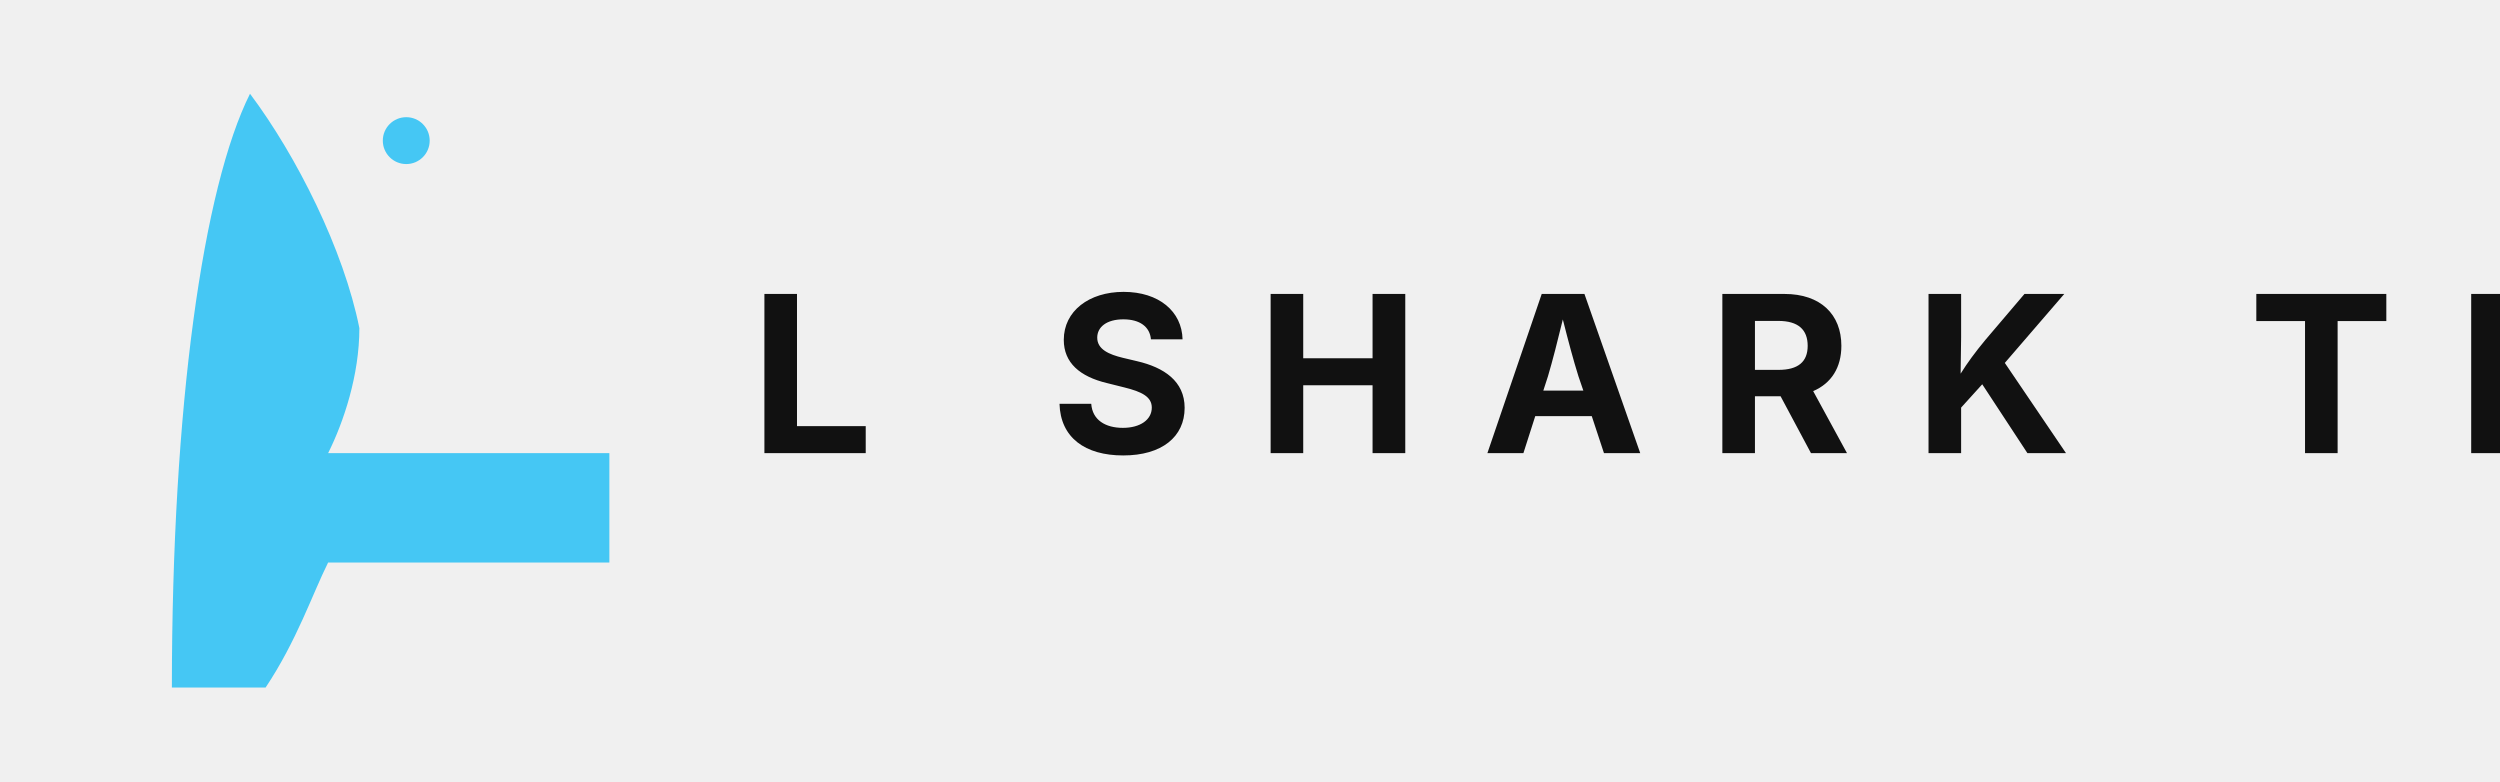
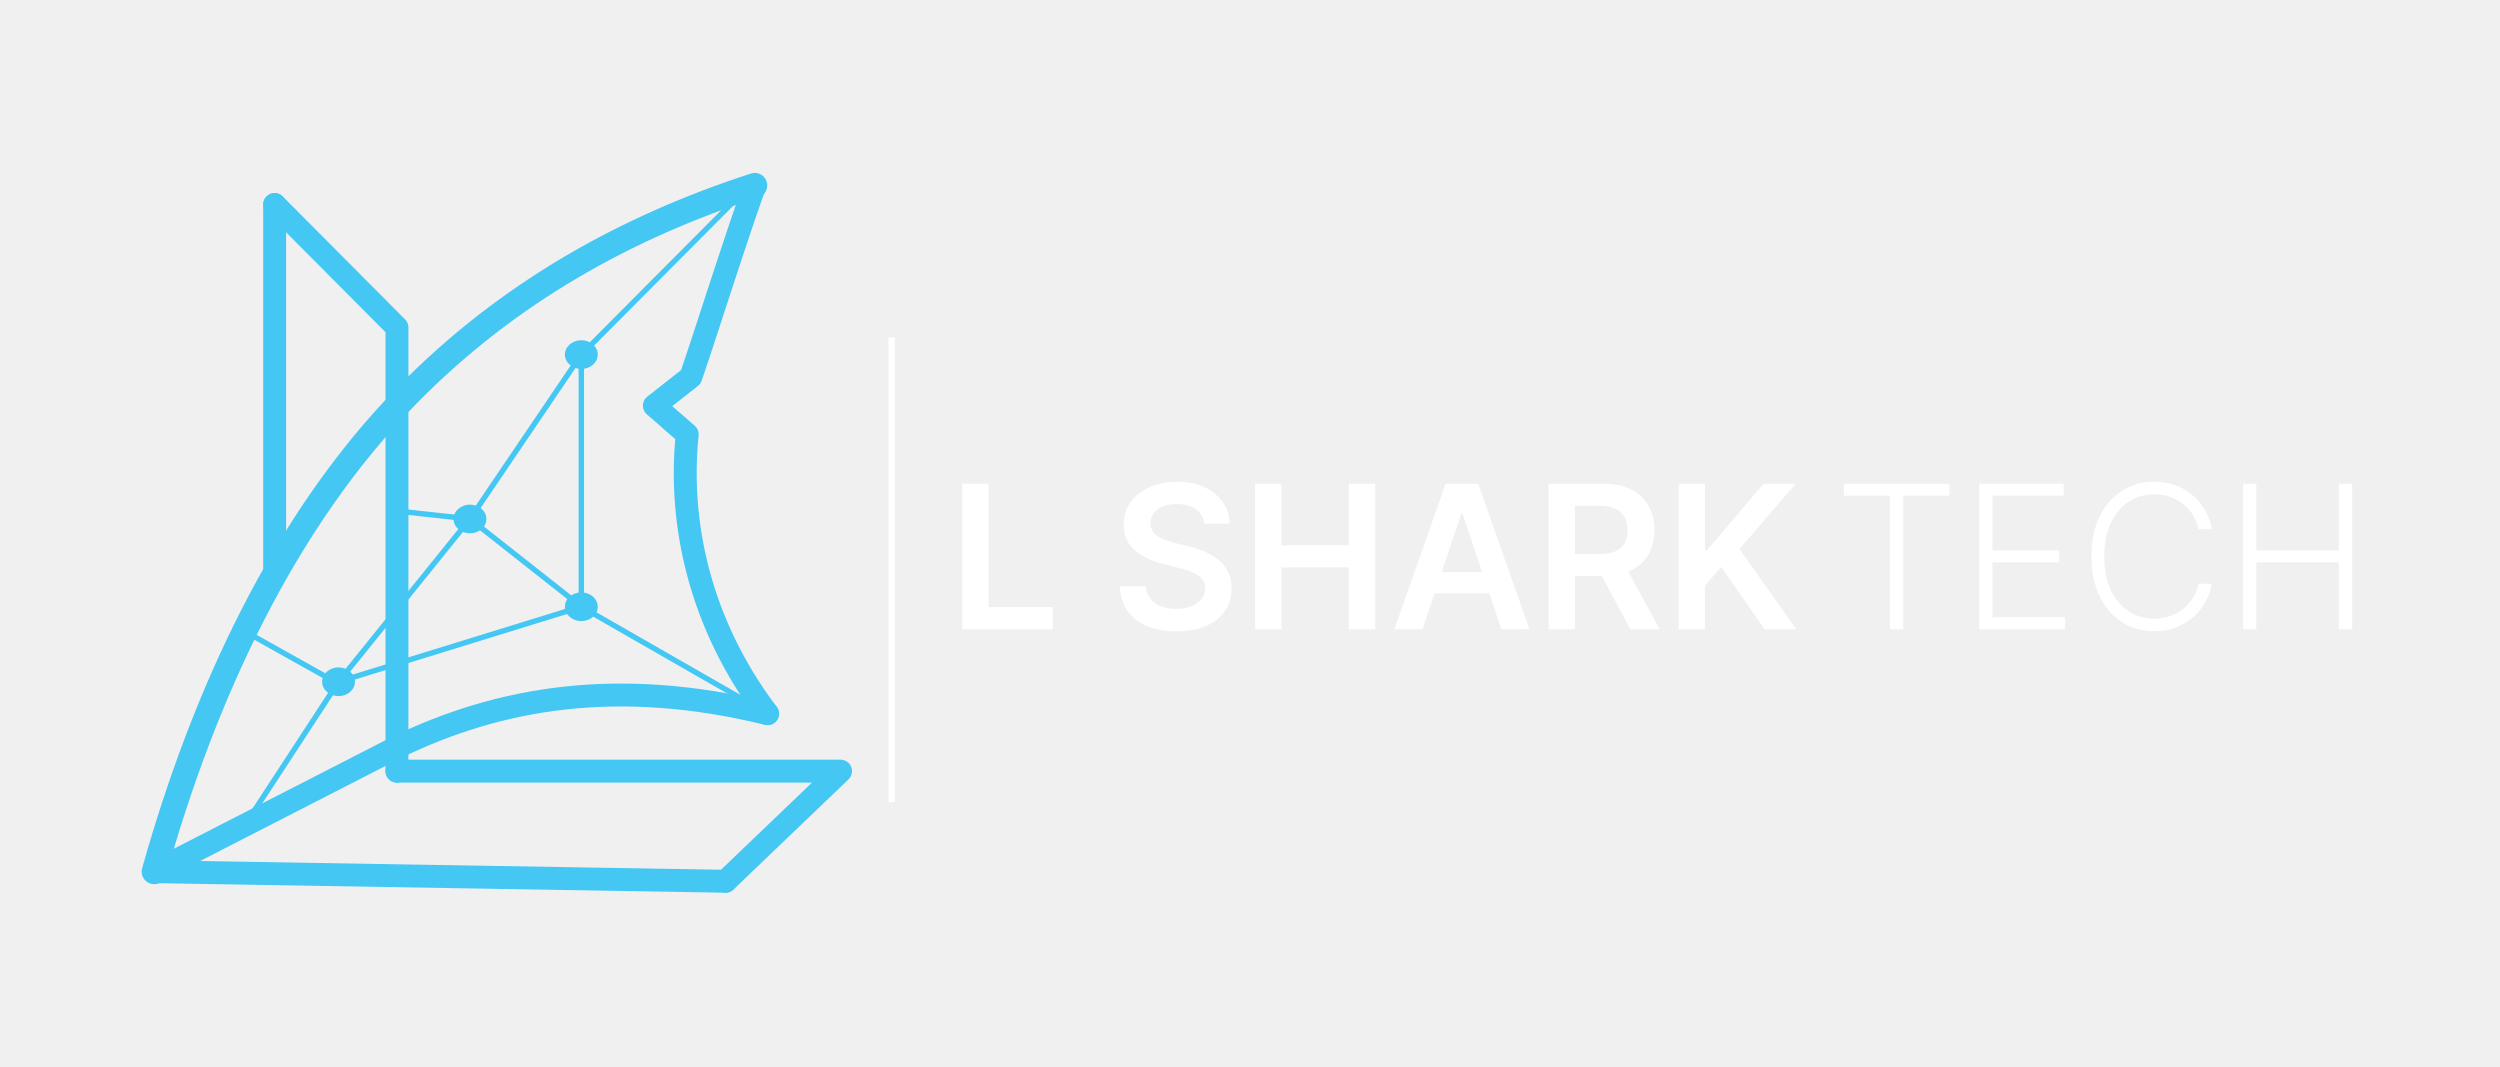
- <svg xmlns="http://www.w3.org/2000/svg" viewBox="0 0 320 100" fill="#45C7F4">
-   <g id="symbol">
-     <path d="M 22 88              C 22 52, 26 24, 32 12              C 38 20, 44 32, 46 42              C 46 48, 44 54, 42 58              L 78 58              L 78 72              L 42 72              C 40 76, 38 82, 34 88              Z" />
-     <circle cx="52" cy="18" r="3" />
-   </g>
-   <g id="text" fill="#111111">
-     <text x="96" y="58" font-family="Geist, Inter, 'Helvetica Neue', system-ui, sans-serif" font-size="28" font-weight="700" letter-spacing="8">L SHARK TECH</text>
-   </g>
+ <svg xmlns="http://www.w3.org/2000/svg" width="1200" height="512" viewBox="0 0 1200 512" fill="none">
+   <path d="M131.832 98.193V275.917" stroke="#45C7F4" stroke-width="11" stroke-linecap="round" stroke-linejoin="round" />
+   <path d="M131.832 98.193L190.54 157.179V370.142" stroke="#45C7F4" stroke-width="11" stroke-linecap="round" stroke-linejoin="round" />
+   <path d="M74 418.404C97.658 334.138 136.213 249.872 195.797 189.353C243.99 140.326 300.946 108.917 362.282 89" stroke="#45C7F4" stroke-width="12" stroke-linecap="round" stroke-linejoin="round" />
+   <path d="M362.282 89C350.891 121.174 341.252 152.583 331.614 180.927L314.089 194.716L329.861 208.505C325.48 251.404 335.995 299.665 368.416 342.564" stroke="#45C7F4" stroke-width="11" stroke-linecap="round" stroke-linejoin="round" />
+   <path d="M190.54 358.651C239.609 334.904 296.564 324.945 368.416 342.564" stroke="#45C7F4" stroke-width="11" stroke-linecap="round" stroke-linejoin="round" />
+   <path d="M190.54 370.142H403.465L348.262 423" stroke="#45C7F4" stroke-width="11" stroke-linecap="round" stroke-linejoin="round" />
+   <path d="M74 418.404L348.262 423" stroke="#45C7F4" stroke-width="11" stroke-linecap="round" stroke-linejoin="round" />
+   <path d="M74 418.404L190.54 358.651" stroke="#45C7F4" stroke-width="11" stroke-linecap="round" stroke-linejoin="round" />
+   <path d="M279.04 170.202L225.589 249.106" stroke="#45C7F4" stroke-width="2.6" stroke-linecap="round" stroke-linejoin="round" />
+   <path d="M279.04 170.202V291.239" stroke="#45C7F4" stroke-width="2.6" stroke-linecap="round" stroke-linejoin="round" />
+   <path d="M225.589 249.105L279.04 291.239" stroke="#45C7F4" stroke-width="2.6" stroke-linecap="round" stroke-linejoin="round" />
+   <path d="M225.589 249.105L162.5 327.243" stroke="#45C7F4" stroke-width="2.6" stroke-linecap="round" stroke-linejoin="round" />
+   <path d="M162.5 327.243L279.04 291.239" stroke="#45C7F4" stroke-width="2.6" stroke-linecap="round" stroke-linejoin="round" />
+   <path d="M162.5 327.243L116.936 396.954" stroke="#45C7F4" stroke-width="2.6" stroke-linecap="round" stroke-linejoin="round" />
+   <path d="M160.748 327.243L116.936 302.729" stroke="#45C7F4" stroke-width="2.6" stroke-linecap="round" stroke-linejoin="round" />
+   <path d="M279.04 170.202L355.272 93.596" stroke="#45C7F4" stroke-width="2.6" stroke-linecap="round" stroke-linejoin="round" />
+   <path d="M225.589 249.105L190.54 245.275" stroke="#45C7F4" stroke-width="2.6" stroke-linecap="round" stroke-linejoin="round" />
+   <path d="M279.04 291.239L360.53 337.968" stroke="#45C7F4" stroke-width="2.6" stroke-linecap="round" stroke-linejoin="round" />
+   <path d="M279.04 177.096C283.395 177.096 286.926 174.01 286.926 170.202C286.926 166.394 283.395 163.307 279.04 163.307C274.684 163.307 271.153 166.394 271.153 170.202C271.153 174.01 274.684 177.096 279.04 177.096Z" fill="#45C7F4" />
+   <path d="M225.589 256C229.945 256 233.475 252.913 233.475 249.105C233.475 245.298 229.945 242.211 225.589 242.211C221.234 242.211 217.703 245.298 217.703 249.105C217.703 252.913 221.234 256 225.589 256Z" fill="#45C7F4" />
+   <path d="M279.04 298.133C283.395 298.133 286.926 295.046 286.926 291.239C286.926 287.431 283.395 284.344 279.04 284.344C274.684 284.344 271.153 287.431 271.153 291.239C271.153 295.046 274.684 298.133 279.04 298.133Z" fill="#45C7F4" />
+   <path d="M162.5 334.138C166.855 334.138 170.386 331.051 170.386 327.243C170.386 323.435 166.855 320.349 162.5 320.349C158.145 320.349 154.614 323.435 154.614 327.243C154.614 331.051 158.145 334.138 162.5 334.138Z" fill="#45C7F4" />
+   <path d="M461.886 302V232.182H474.534V291.398H505.284V302H461.886ZM578.017 251.375C577.699 248.398 576.358 246.08 573.994 244.42C571.653 242.761 568.608 241.932 564.858 241.932C562.222 241.932 559.96 242.33 558.074 243.125C556.188 243.92 554.744 245 553.744 246.364C552.744 247.727 552.233 249.284 552.21 251.034C552.21 252.489 552.54 253.75 553.199 254.818C553.881 255.886 554.801 256.795 555.96 257.545C557.119 258.273 558.403 258.886 559.812 259.386C561.222 259.886 562.642 260.307 564.074 260.648L570.619 262.284C573.256 262.898 575.79 263.727 578.222 264.773C580.676 265.818 582.869 267.136 584.801 268.727C586.756 270.318 588.301 272.239 589.438 274.489C590.574 276.739 591.142 279.375 591.142 282.398C591.142 286.489 590.097 290.091 588.006 293.205C585.915 296.295 582.892 298.716 578.938 300.466C575.006 302.193 570.244 303.057 564.653 303.057C559.222 303.057 554.506 302.216 550.506 300.534C546.528 298.852 543.415 296.398 541.165 293.17C538.938 289.943 537.733 286.011 537.551 281.375H549.994C550.176 283.807 550.926 285.83 552.244 287.443C553.563 289.057 555.278 290.261 557.392 291.057C559.528 291.852 561.915 292.25 564.551 292.25C567.301 292.25 569.71 291.841 571.778 291.023C573.869 290.182 575.506 289.023 576.688 287.545C577.869 286.045 578.472 284.295 578.494 282.295C578.472 280.477 577.938 278.977 576.892 277.795C575.847 276.591 574.381 275.591 572.494 274.795C570.631 273.977 568.449 273.25 565.949 272.614L558.006 270.568C552.256 269.091 547.71 266.852 544.369 263.852C541.051 260.83 539.392 256.818 539.392 251.818C539.392 247.705 540.506 244.102 542.733 241.011C544.983 237.92 548.04 235.523 551.903 233.818C555.767 232.091 560.142 231.227 565.028 231.227C569.983 231.227 574.324 232.091 578.051 233.818C581.801 235.523 584.744 237.898 586.881 240.943C589.017 243.966 590.119 247.443 590.188 251.375H578.017ZM602.418 302V232.182H615.065V261.739H647.418V232.182H660.099V302H647.418V272.341H615.065V302H602.418ZM682.821 302H669.321L693.901 232.182H709.514L734.128 302H720.628L701.98 246.5H701.435L682.821 302ZM683.264 274.625H720.082V284.784H683.264V274.625ZM743.324 302V232.182H769.506C774.869 232.182 779.369 233.114 783.006 234.977C786.665 236.841 789.426 239.455 791.29 242.818C793.176 246.159 794.119 250.057 794.119 254.511C794.119 258.989 793.165 262.875 791.256 266.17C789.369 269.443 786.585 271.977 782.903 273.773C779.222 275.545 774.699 276.432 769.335 276.432H750.688V265.932H767.631C770.767 265.932 773.335 265.5 775.335 264.636C777.335 263.75 778.813 262.466 779.767 260.784C780.744 259.08 781.233 256.989 781.233 254.511C781.233 252.034 780.744 249.92 779.767 248.17C778.79 246.398 777.301 245.057 775.301 244.148C773.301 243.216 770.722 242.75 767.562 242.75H755.972V302H743.324ZM779.392 270.364L796.676 302H782.562L765.585 270.364H779.392ZM805.761 302V232.182H818.409V264.261H819.261L846.5 232.182H861.943L834.943 263.511L862.182 302H846.977L826.148 272.068L818.409 281.205V302H805.761Z" fill="white" />
+   <path d="M885.045 237.909V232.182H935.67V237.909H913.545V302H907.17V237.909H885.045ZM950.023 302V232.182H990.523V237.909H956.398V264.193H988.375V269.92H956.398V296.273H991.205V302H950.023ZM1061.7 254H1055.3C1054.82 251.614 1053.95 249.409 1052.7 247.386C1051.48 245.341 1049.93 243.557 1048.07 242.034C1046.2 240.511 1044.09 239.33 1041.73 238.489C1039.36 237.648 1036.81 237.227 1034.06 237.227C1029.65 237.227 1025.63 238.375 1021.99 240.67C1018.38 242.966 1015.48 246.341 1013.3 250.795C1011.14 255.227 1010.06 260.659 1010.06 267.091C1010.06 273.568 1011.14 279.023 1013.3 283.455C1015.48 287.886 1018.38 291.25 1021.99 293.545C1025.63 295.818 1029.65 296.955 1034.06 296.955C1036.81 296.955 1039.36 296.534 1041.73 295.693C1044.09 294.852 1046.2 293.682 1048.07 292.182C1049.93 290.659 1051.48 288.875 1052.7 286.83C1053.95 284.784 1054.82 282.568 1055.3 280.182H1061.7C1061.14 283.386 1060.07 286.375 1058.5 289.148C1056.95 291.898 1054.98 294.307 1052.57 296.375C1050.18 298.443 1047.43 300.057 1044.32 301.216C1041.2 302.375 1037.78 302.955 1034.06 302.955C1028.19 302.955 1022.99 301.489 1018.44 298.557C1013.9 295.602 1010.33 291.443 1007.74 286.08C1005.17 280.716 1003.89 274.386 1003.89 267.091C1003.89 259.795 1005.17 253.466 1007.74 248.102C1010.33 242.739 1013.9 238.591 1018.44 235.659C1022.99 232.705 1028.19 231.227 1034.06 231.227C1037.78 231.227 1041.2 231.807 1044.32 232.966C1047.43 234.102 1050.18 235.716 1052.57 237.807C1054.98 239.875 1056.95 242.284 1058.5 245.034C1060.07 247.784 1061.14 250.773 1061.7 254ZM1076.68 302V232.182H1083.05V264.193H1122.67V232.182H1129.04V302H1122.67V269.92H1083.05V302H1076.68Z" fill="white" />
+   <path d="M428 162V385" stroke="white" stroke-width="3" />
</svg>
